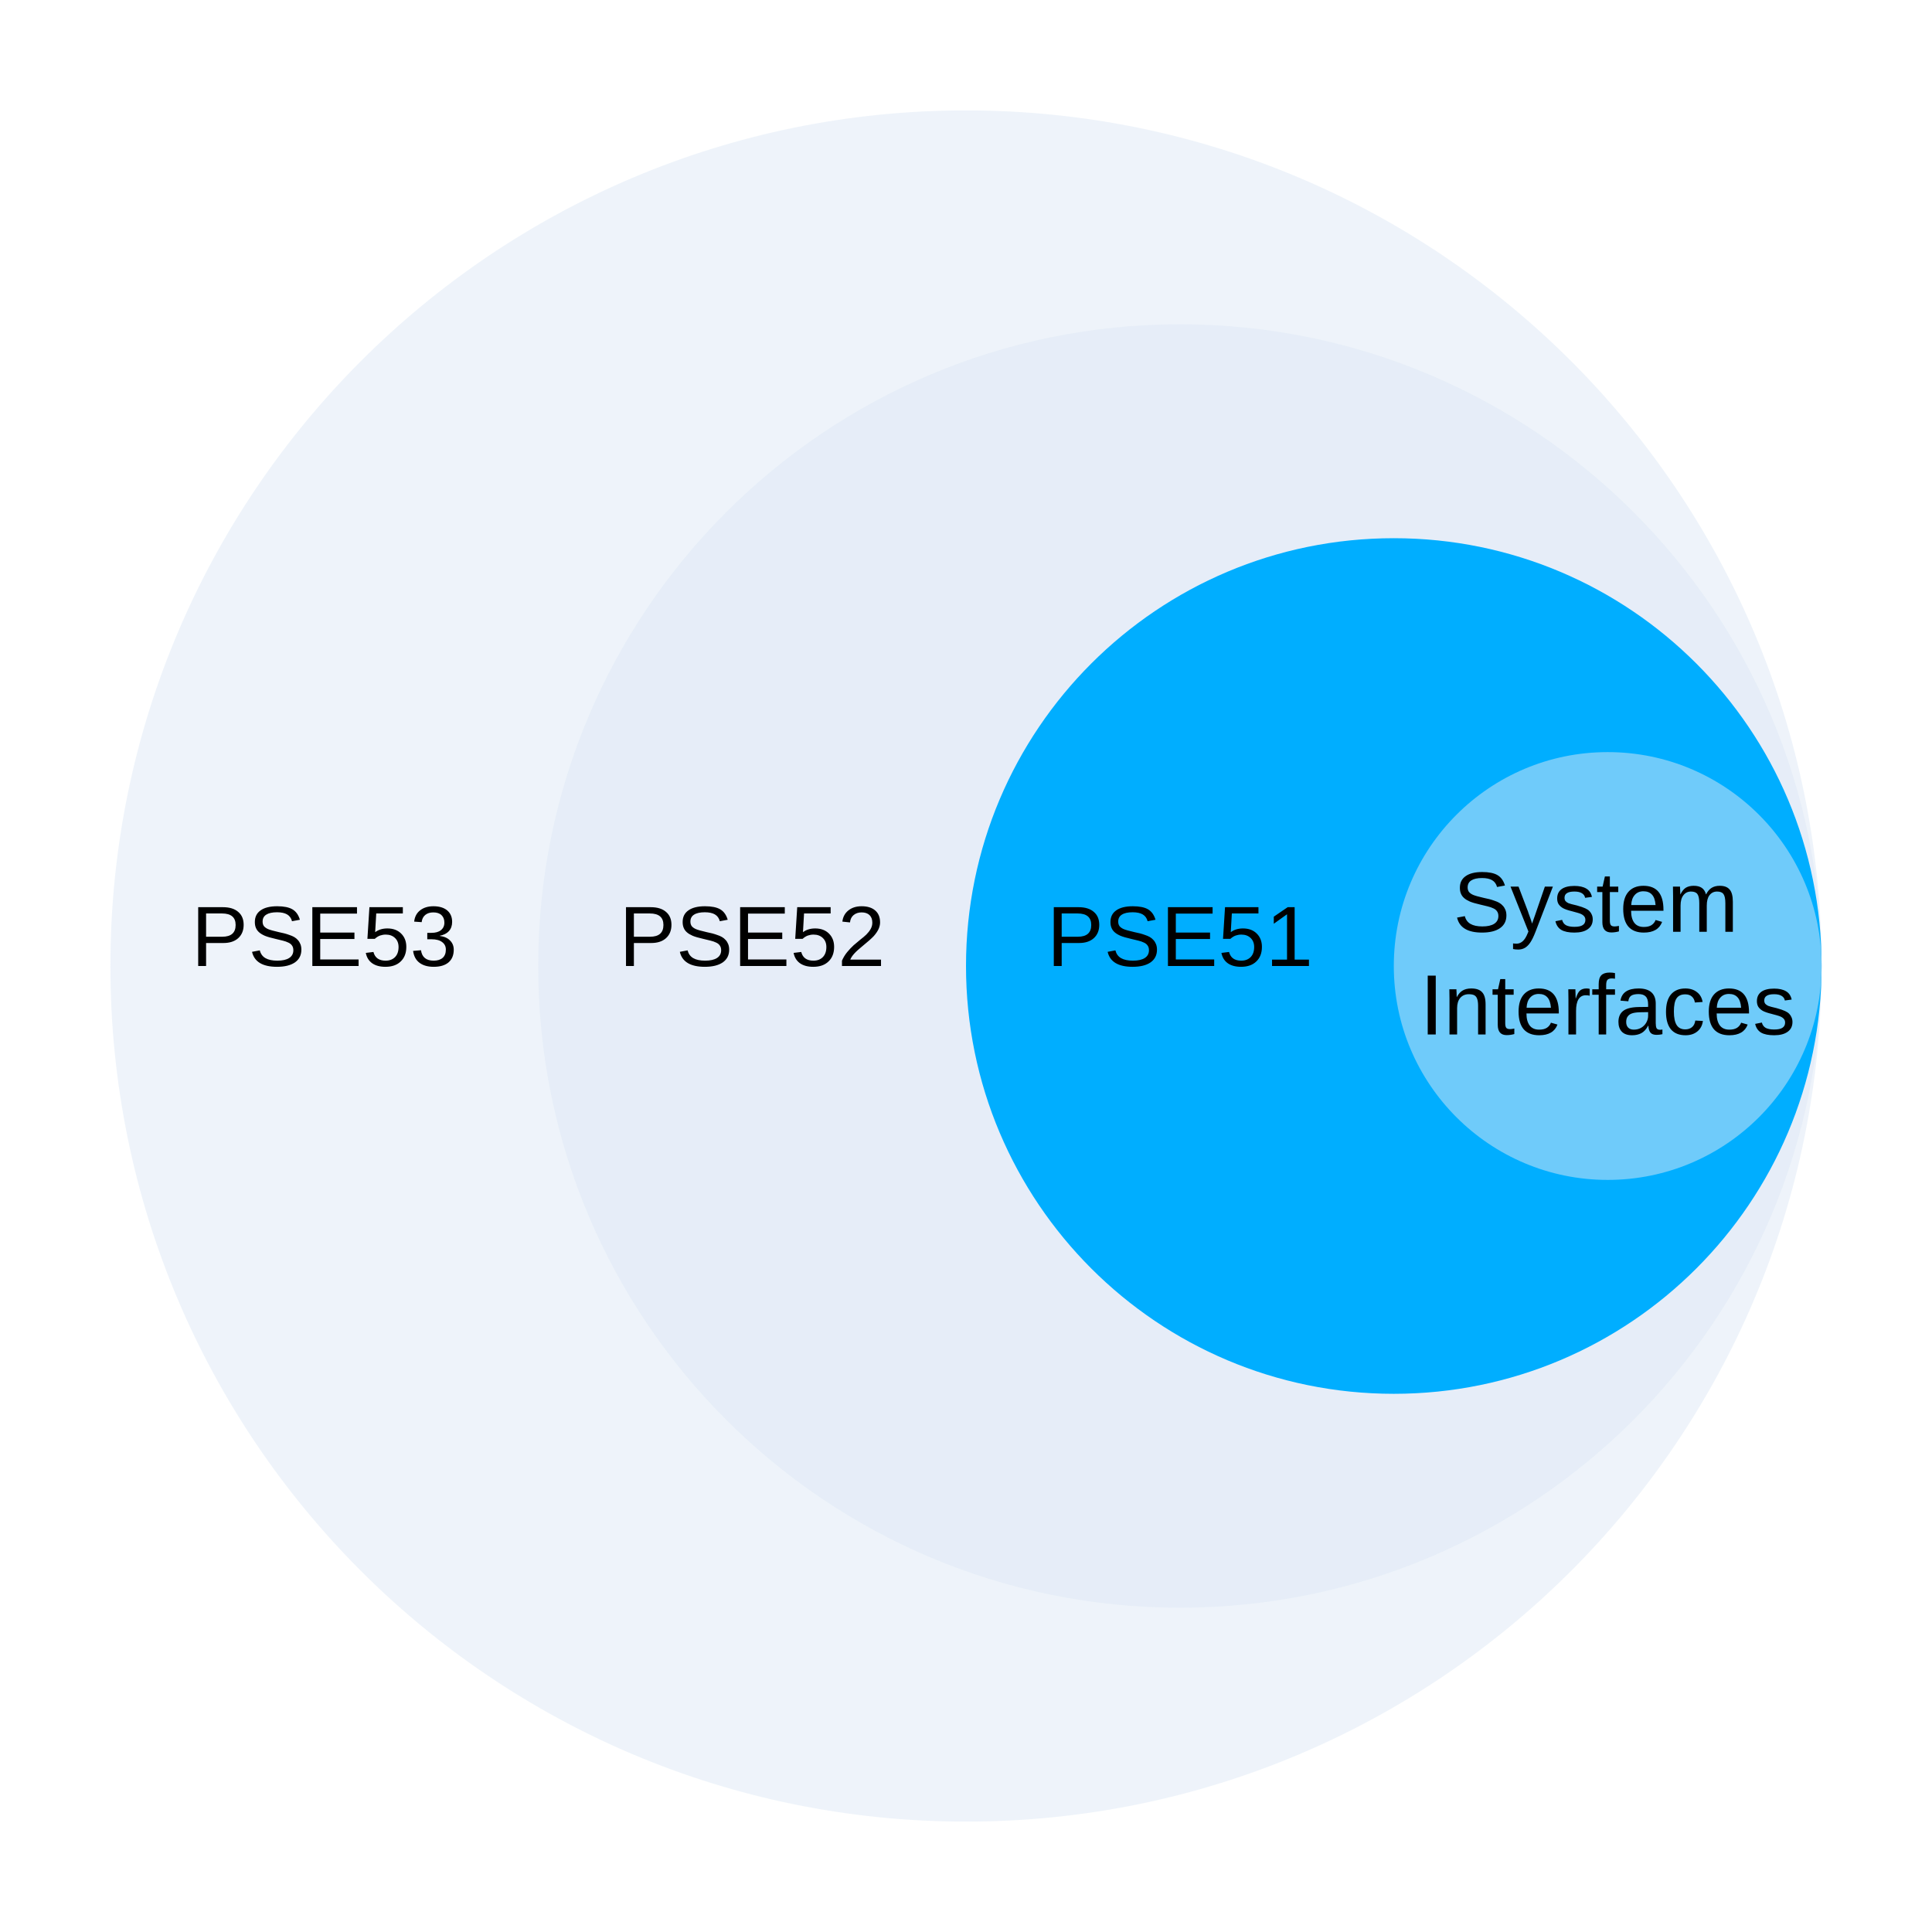
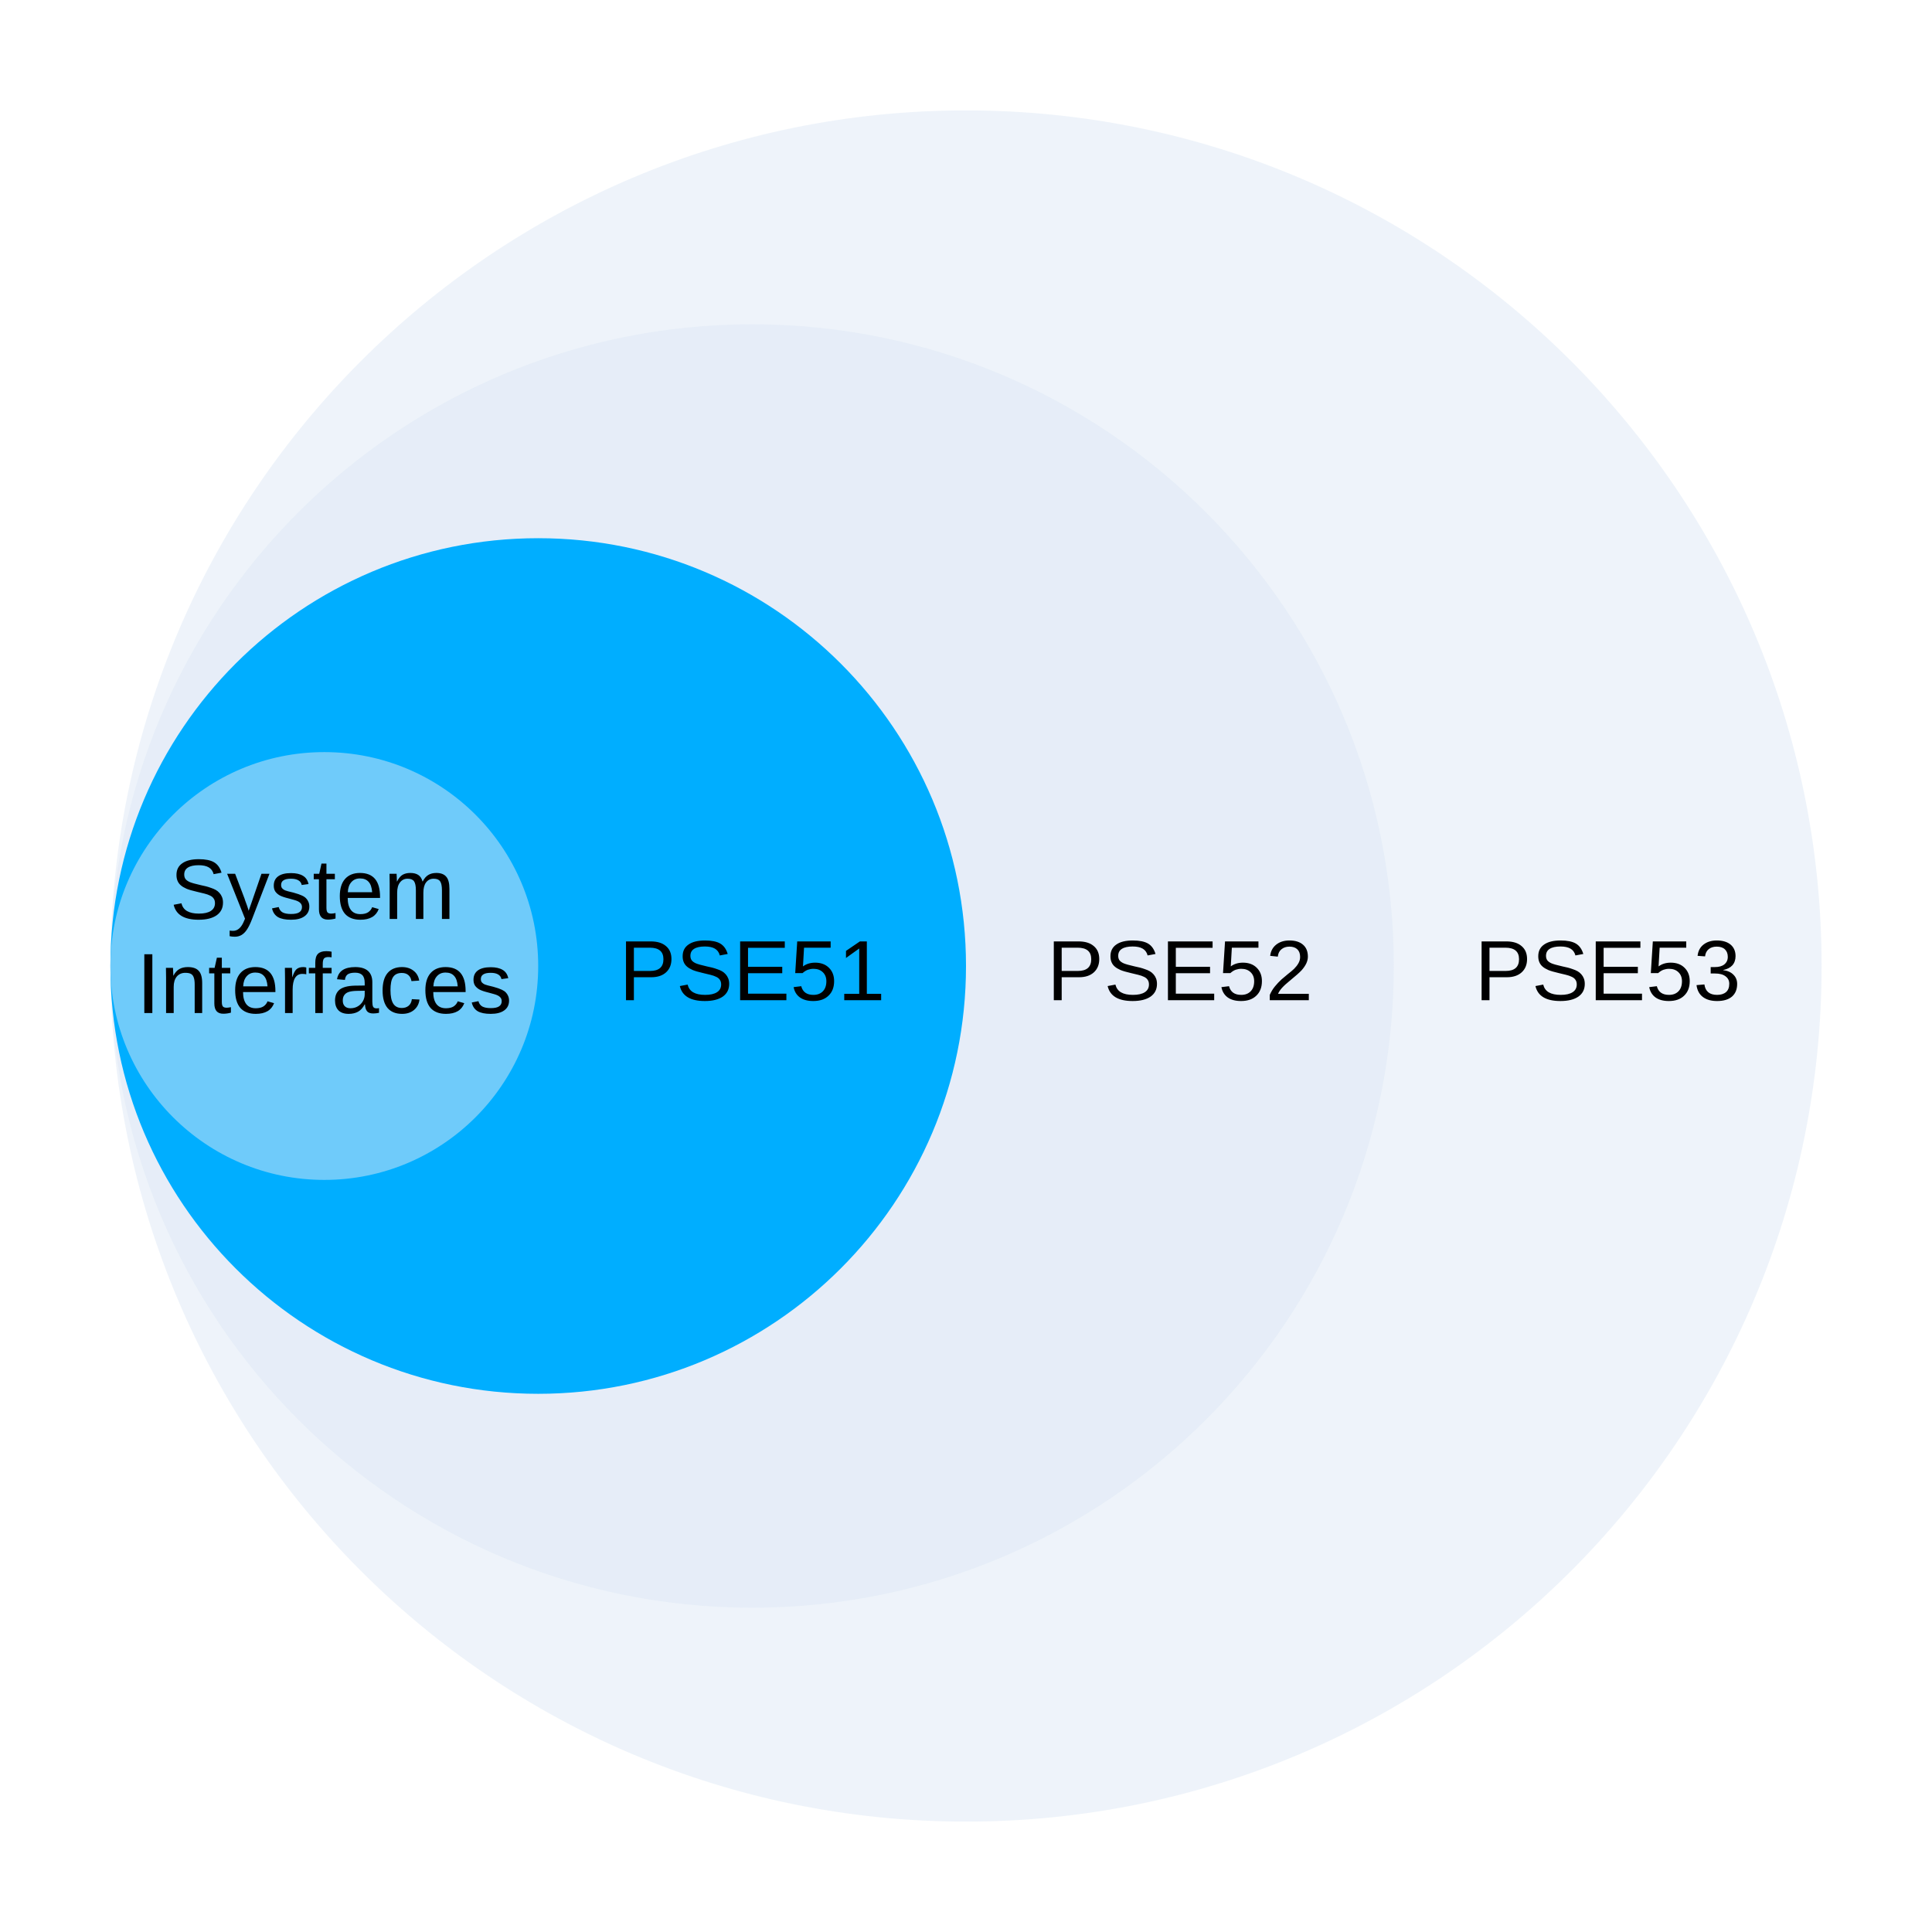
- <svg xmlns="http://www.w3.org/2000/svg" version="1.1" width="225.805" height="225.805" viewBox="-112.903 -112.903 225.805 225.805">
-   <circle cx="0" fill="#dde8f5" opacity="0.5" r="100" />
-   <circle cx="25" fill="#dde8f5" opacity="0.5" r="75" />
-   <circle cx="50" fill="#00aeff" r="50" />
-   <circle cx="75" fill="#dde8f5" opacity="0.5" r="25" />
+ <svg xmlns="http://www.w3.org/2000/svg" xmlns:xlink="http://www.w3.org/1999/xlink" version="1.1" viewBox="-112.903 -112.903 225.805 225.805">
+   <style>
+     .aep-tab-link { cursor: pointer; }
+     .aep-tab-link:hover { opacity: 0.85; }
+   </style>
+   <circle cx="0" cy="0" fill="#dde8f5" opacity="0.5" r="100" />
+   <circle cx="-25" cy="0" fill="#dde8f5" opacity="0.5" r="75" />
+   <circle cx="-50" cy="0" fill="#00aeff" r="50" />
+   <circle cx="-75" cy="0" fill="#dde8f5" opacity="0.5" r="25" />
  <g font-family="Arial" font-size="10" text-anchor="middle">
-     <text y="8">
-       <tspan x="75" dy="-1.2em">System</tspan>
-       <tspan x="75" dy="1.2em">Interfaces</tspan>
-     </text>
-     <text x="25">PSE51</text>
-     <text x="-25">PSE52</text>
-     <text x="-75">PSE53</text>
+     <a class="aep-tab-link" xlink:href="#posix-aep-system-interfaces" data-aep-tab="posix-aep-system-interfaces">
+       <text x="-75" y="0">
+         <tspan x="-75" dy="-0.55em">System</tspan>
+         <tspan x="-75" dy="1.1em">Interfaces</tspan>
+       </text>
+     </a>
+     <a class="aep-tab-link" xlink:href="#posix-aep-pse51" data-aep-tab="posix-aep-pse51">
+       <text x="-25" y="4">PSE51</text>
+     </a>
+     <a class="aep-tab-link" xlink:href="#posix-aep-pse52" data-aep-tab="posix-aep-pse52">
+       <text x="25" y="4">PSE52</text>
+     </a>
+     <a class="aep-tab-link" xlink:href="#posix-aep-pse53" data-aep-tab="posix-aep-pse53">
+       <text x="75" y="4">PSE53</text>
+     </a>
  </g>
</svg>
